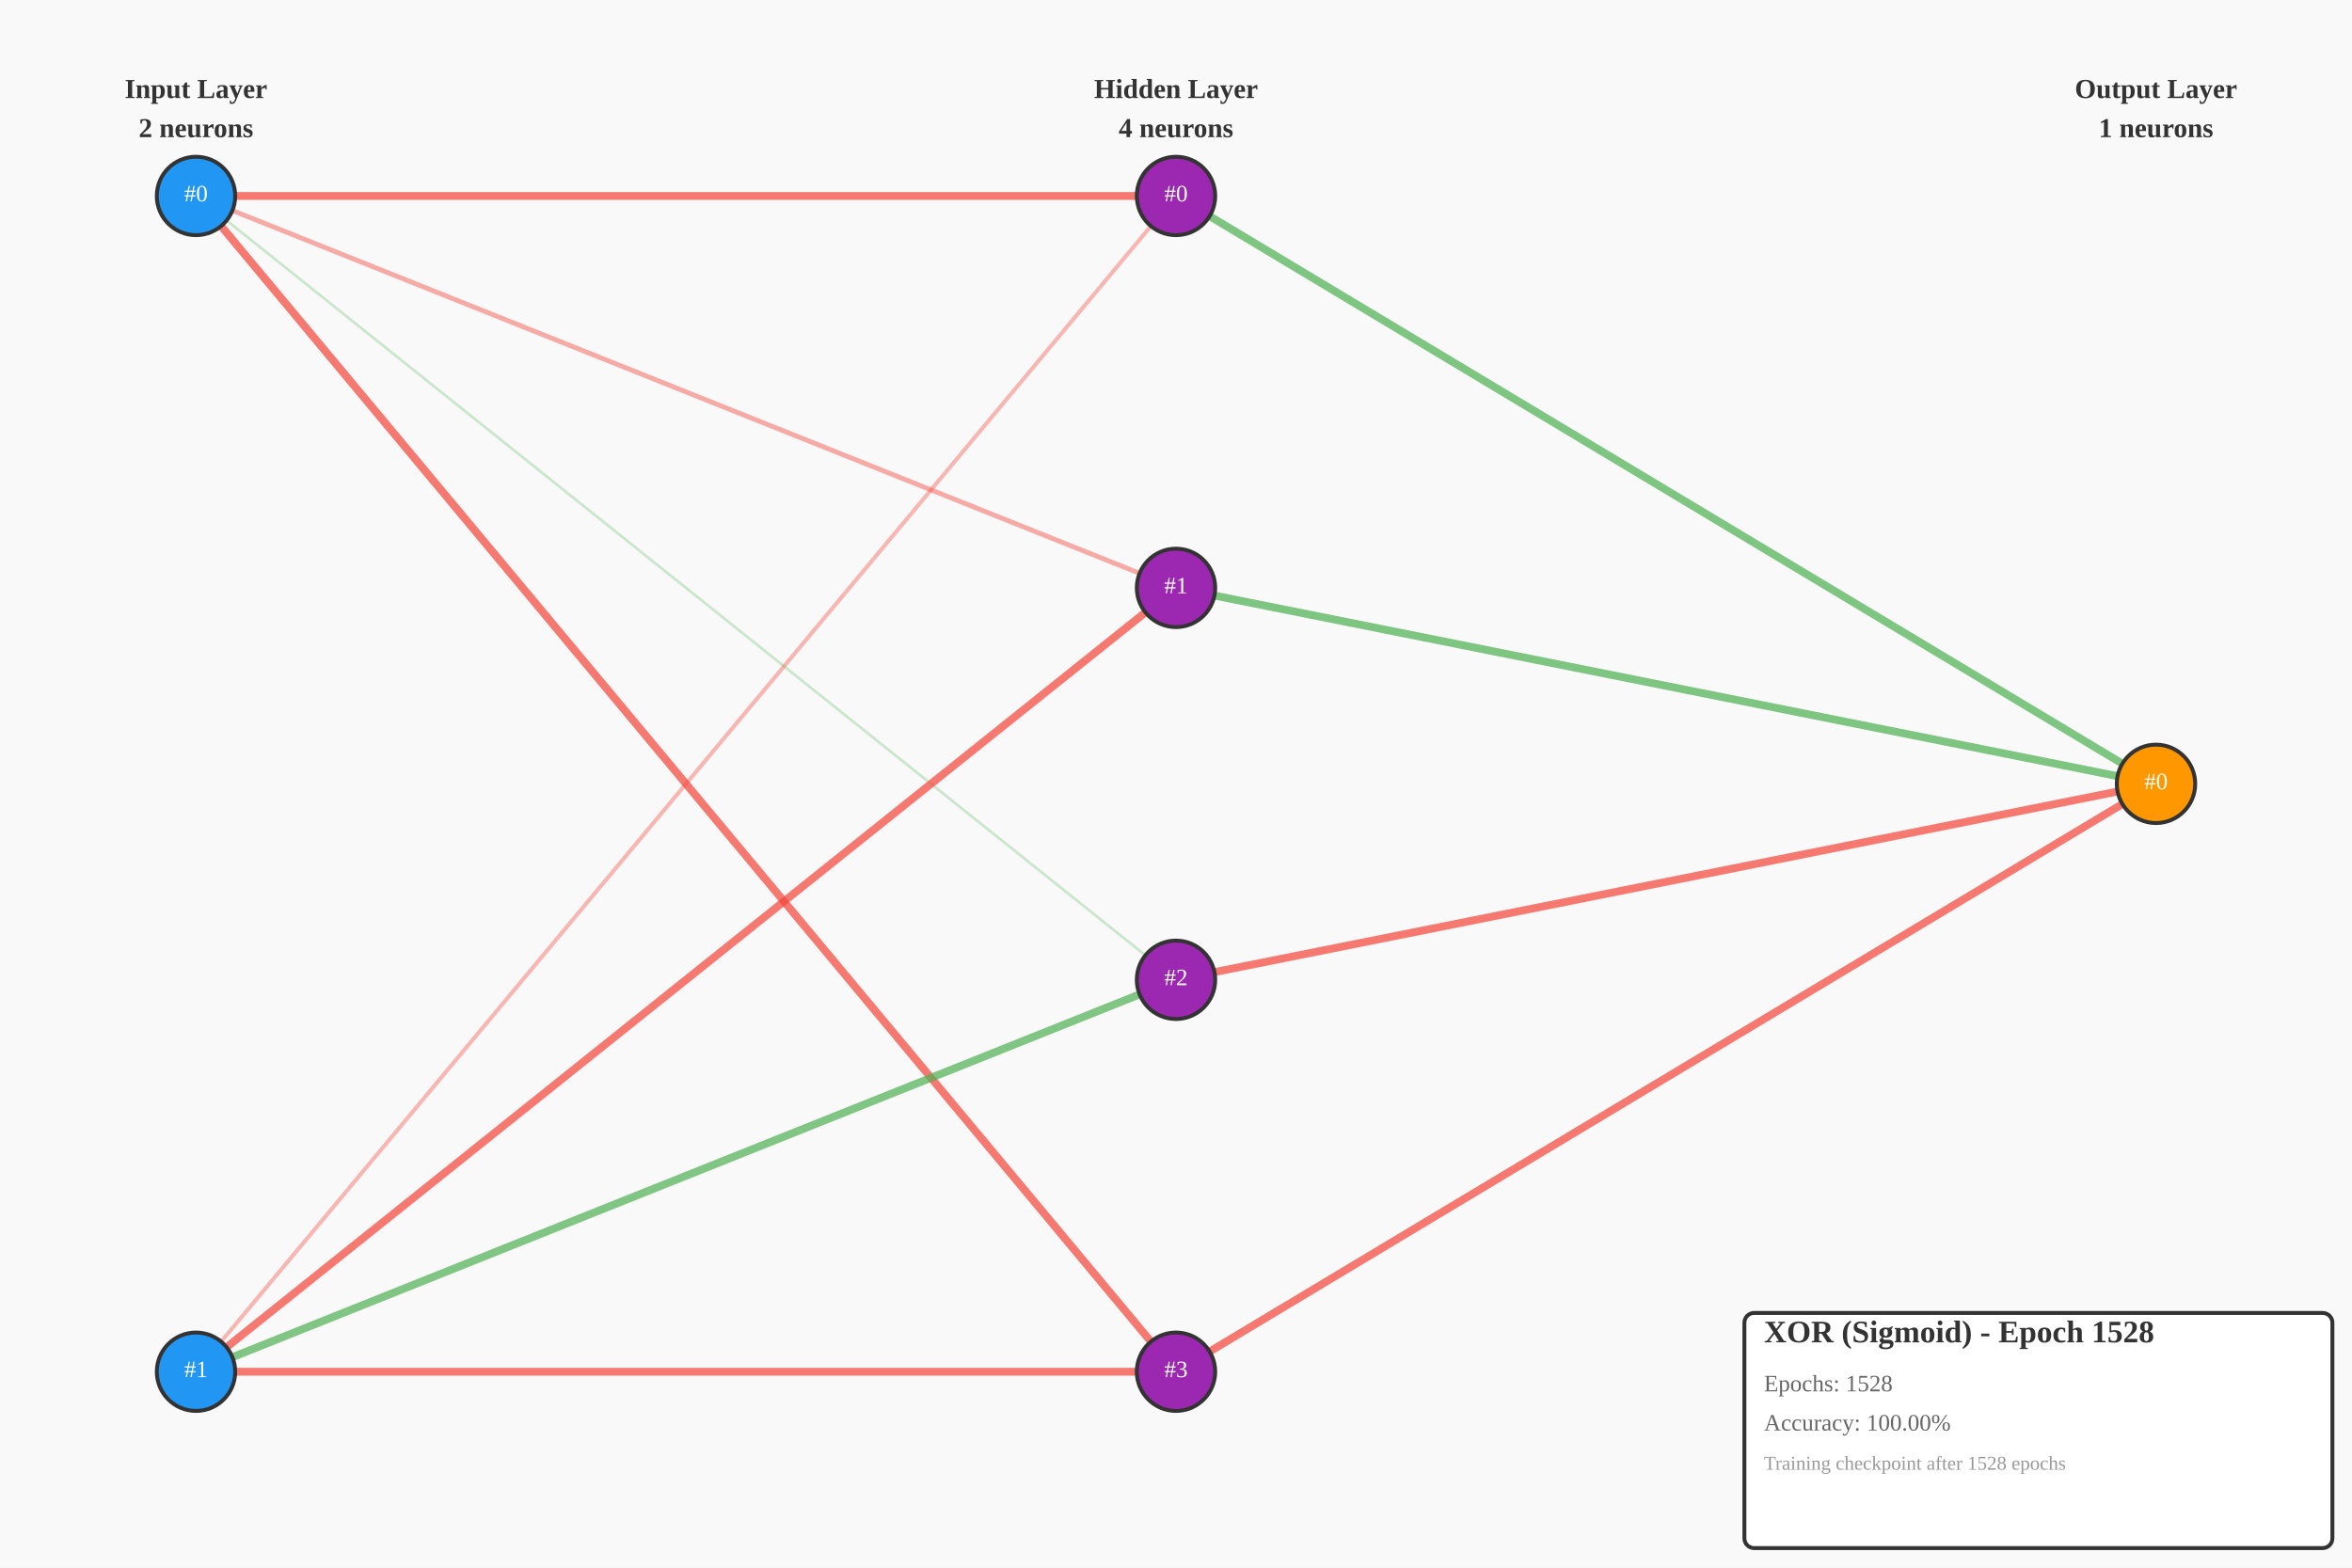
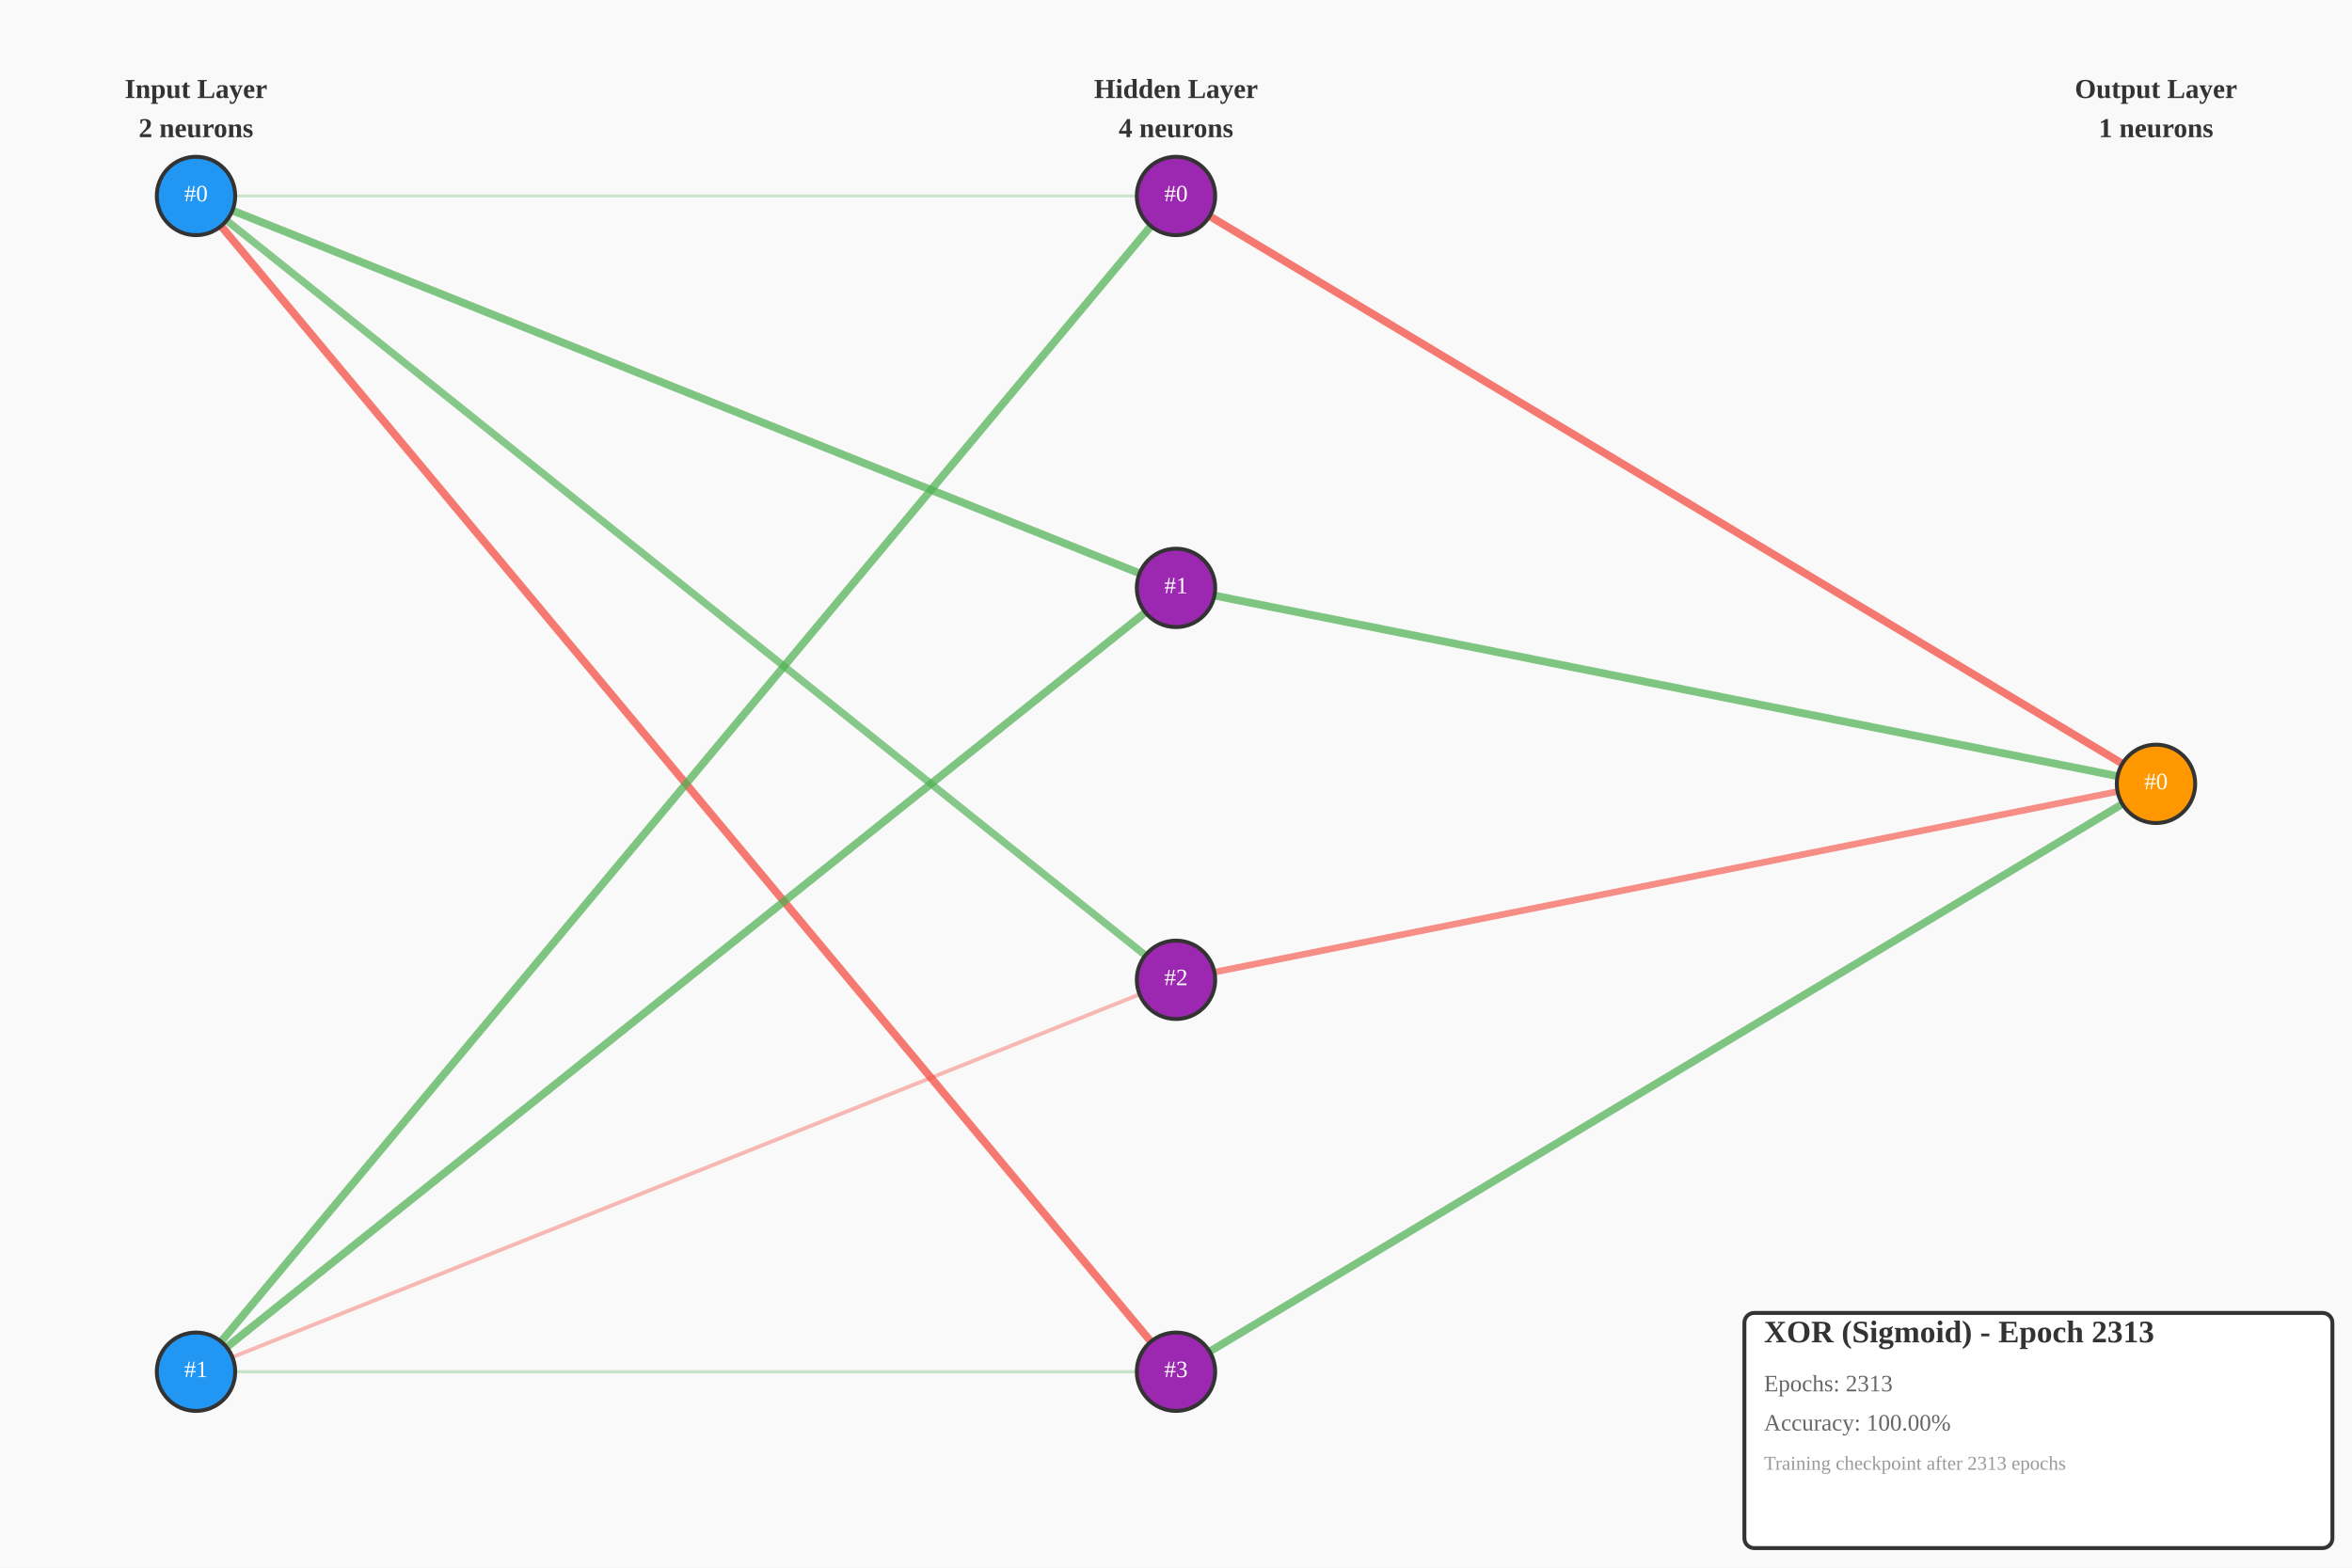
<svg xmlns="http://www.w3.org/2000/svg" width="1200" height="800" viewBox="0 0 1200 800">
  <rect width="100%" height="100%" fill="#f9f9f9" />
  <g id="connections">
-     <line x1="100" y1="100" x2="600" y2="100" stroke="#F44336" stroke-width="4" opacity="0.7" />
-     <line x1="100" y1="100" x2="600" y2="300" stroke="#F44336" stroke-width="2.468" opacity="0.437" />
-     <line x1="100" y1="100" x2="600" y2="500" stroke="#4CAF50" stroke-width="1.446" opacity="0.262" />
+     <line x1="100" y1="100" x2="600" y2="100" stroke="#4CAF50" stroke-width="1.489" opacity="0.27" />
+     <line x1="100" y1="100" x2="600" y2="300" stroke="#4CAF50" stroke-width="4" opacity="0.7" />
+     <line x1="100" y1="100" x2="600" y2="500" stroke="#4CAF50" stroke-width="3.77" opacity="0.661" />
    <line x1="100" y1="100" x2="600" y2="700" stroke="#F44336" stroke-width="4" opacity="0.7" />
-     <line x1="100" y1="700" x2="600" y2="100" stroke="#F44336" stroke-width="2.059" opacity="0.367" />
-     <line x1="100" y1="700" x2="600" y2="300" stroke="#F44336" stroke-width="4" opacity="0.7" />
-     <line x1="100" y1="700" x2="600" y2="500" stroke="#4CAF50" stroke-width="3.984" opacity="0.697" />
-     <line x1="100" y1="700" x2="600" y2="700" stroke="#F44336" stroke-width="4" opacity="0.7" />
-     <line x1="600" y1="100" x2="1100" y2="400" stroke="#4CAF50" stroke-width="4" opacity="0.7" />
+     <line x1="100" y1="700" x2="600" y2="100" stroke="#4CAF50" stroke-width="4" opacity="0.7" />
+     <line x1="100" y1="700" x2="600" y2="300" stroke="#4CAF50" stroke-width="4" opacity="0.7" />
+     <line x1="100" y1="700" x2="600" y2="500" stroke="#F44336" stroke-width="1.994" opacity="0.356" />
+     <line x1="100" y1="700" x2="600" y2="700" stroke="#4CAF50" stroke-width="1.659" opacity="0.299" />
+     <line x1="600" y1="100" x2="1100" y2="400" stroke="#F44336" stroke-width="4" opacity="0.7" />
    <line x1="600" y1="300" x2="1100" y2="400" stroke="#4CAF50" stroke-width="4" opacity="0.7" />
-     <line x1="600" y1="500" x2="1100" y2="400" stroke="#F44336" stroke-width="4" opacity="0.7" />
-     <line x1="600" y1="700" x2="1100" y2="400" stroke="#F44336" stroke-width="4" opacity="0.7" />
+     <line x1="600" y1="500" x2="1100" y2="400" stroke="#F44336" stroke-width="3.362" opacity="0.591" />
+     <line x1="600" y1="700" x2="1100" y2="400" stroke="#4CAF50" stroke-width="4" opacity="0.7" />
  </g>
  <g id="neurons">
    <circle cx="100" cy="100" r="20" fill="#2196F3" stroke="#333" stroke-width="2" />
    <text x="100" y="100" text-anchor="middle" dominant-baseline="middle" fill="white" font-size="12">#0</text>
    <circle cx="100" cy="700" r="20" fill="#2196F3" stroke="#333" stroke-width="2" />
    <text x="100" y="700" text-anchor="middle" dominant-baseline="middle" fill="white" font-size="12">#1</text>
    <circle cx="600" cy="100" r="20" fill="#9C27B0" stroke="#333" stroke-width="2" />
    <text x="600" y="100" text-anchor="middle" dominant-baseline="middle" fill="white" font-size="12">#0</text>
    <circle cx="600" cy="300" r="20" fill="#9C27B0" stroke="#333" stroke-width="2" />
    <text x="600" y="300" text-anchor="middle" dominant-baseline="middle" fill="white" font-size="12">#1</text>
    <circle cx="600" cy="500" r="20" fill="#9C27B0" stroke="#333" stroke-width="2" />
    <text x="600" y="500" text-anchor="middle" dominant-baseline="middle" fill="white" font-size="12">#2</text>
    <circle cx="600" cy="700" r="20" fill="#9C27B0" stroke="#333" stroke-width="2" />
    <text x="600" y="700" text-anchor="middle" dominant-baseline="middle" fill="white" font-size="12">#3</text>
    <circle cx="1100" cy="400" r="20" fill="#FF9800" stroke="#333" stroke-width="2" />
    <text x="1100" y="400" text-anchor="middle" dominant-baseline="middle" fill="white" font-size="12">#0</text>
  </g>
  <g id="labels">
    <text x="100" y="50" text-anchor="middle" font-size="14" font-weight="bold" fill="#333">Input Layer</text>
    <text x="100" y="70" text-anchor="middle" font-size="14" font-weight="bold" fill="#333">2 neurons</text>
    <text x="600" y="50" text-anchor="middle" font-size="14" font-weight="bold" fill="#333">Hidden Layer</text>
    <text x="600" y="70" text-anchor="middle" font-size="14" font-weight="bold" fill="#333">4 neurons</text>
    <text x="1100" y="50" text-anchor="middle" font-size="14" font-weight="bold" fill="#333">Output Layer</text>
    <text x="1100" y="70" text-anchor="middle" font-size="14" font-weight="bold" fill="#333">1 neurons</text>
  </g>
  <g id="metadata">
    <rect x="890" y="670" width="300" height="120" fill="white" stroke="#333" stroke-width="2" rx="5" />
-     <text x="900" y="685" font-size="16" font-weight="bold" fill="#333">XOR (Sigmoid) - Epoch 1528</text>
-     <text x="900" y="710" font-size="12" fill="#666">Epochs: 1528</text>
+     <text x="900" y="685" font-size="16" font-weight="bold" fill="#333">XOR (Sigmoid) - Epoch 2313</text>
+     <text x="900" y="710" font-size="12" fill="#666">Epochs: 2313</text>
    <text x="900" y="730" font-size="12" fill="#666">Accuracy: 100.00%</text>
-     <text x="900" y="750" font-size="10" fill="#999">Training checkpoint after 1528 epochs</text>
+     <text x="900" y="750" font-size="10" fill="#999">Training checkpoint after 2313 epochs</text>
  </g>
</svg>
